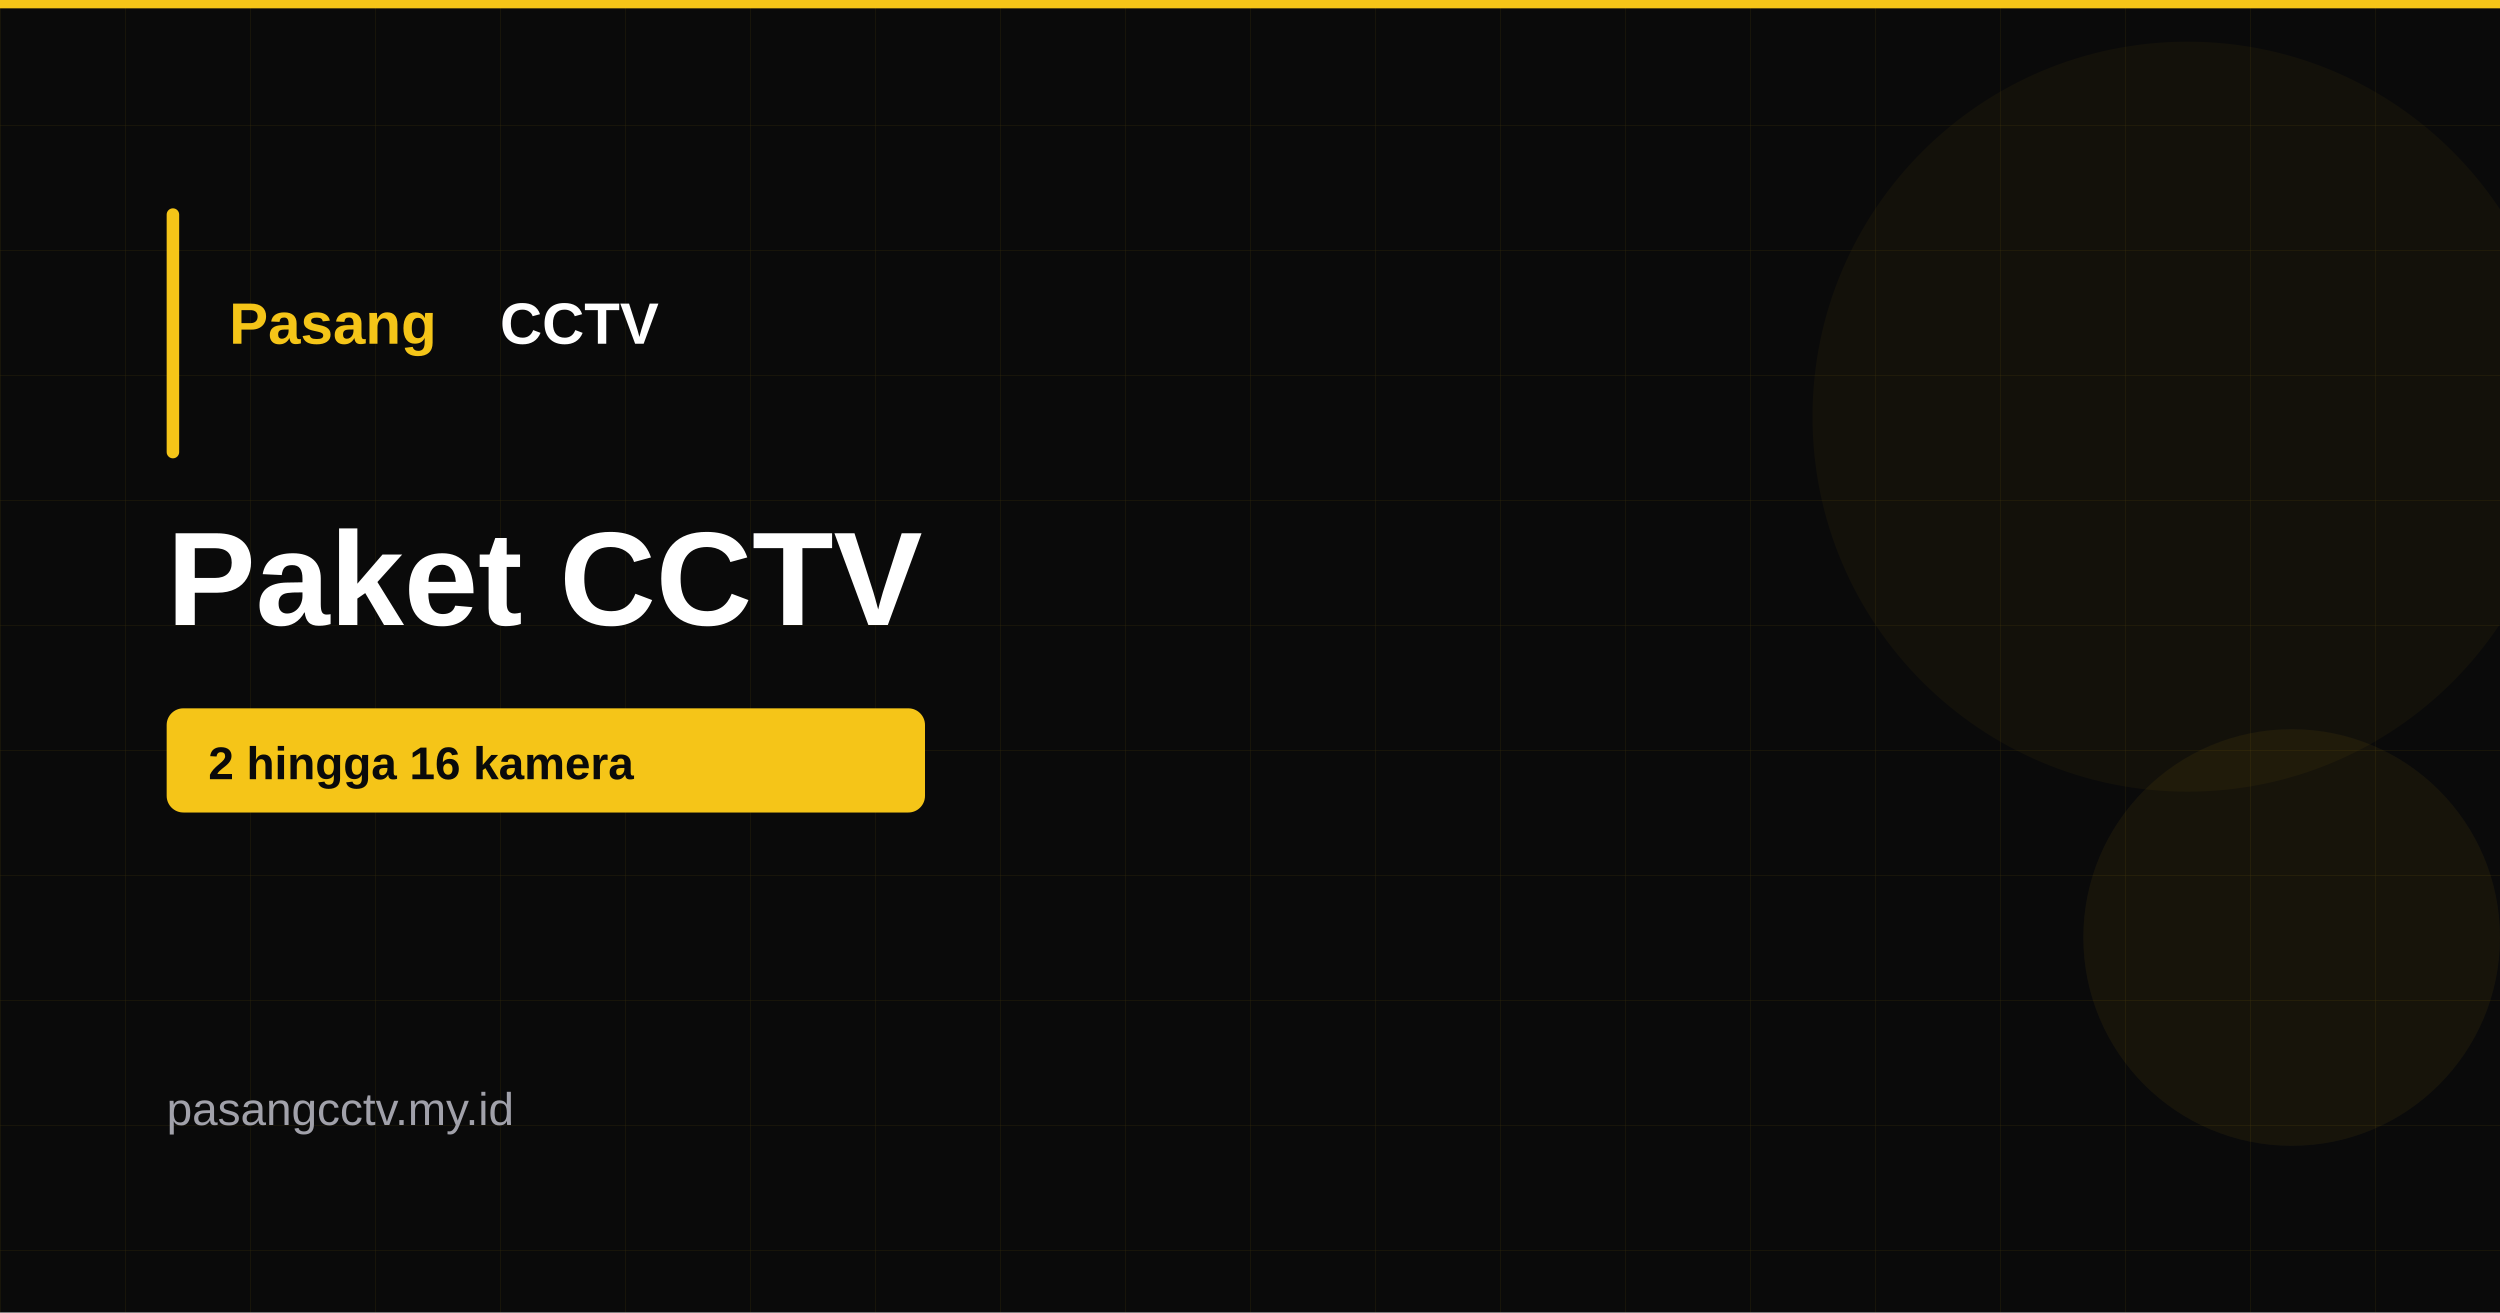
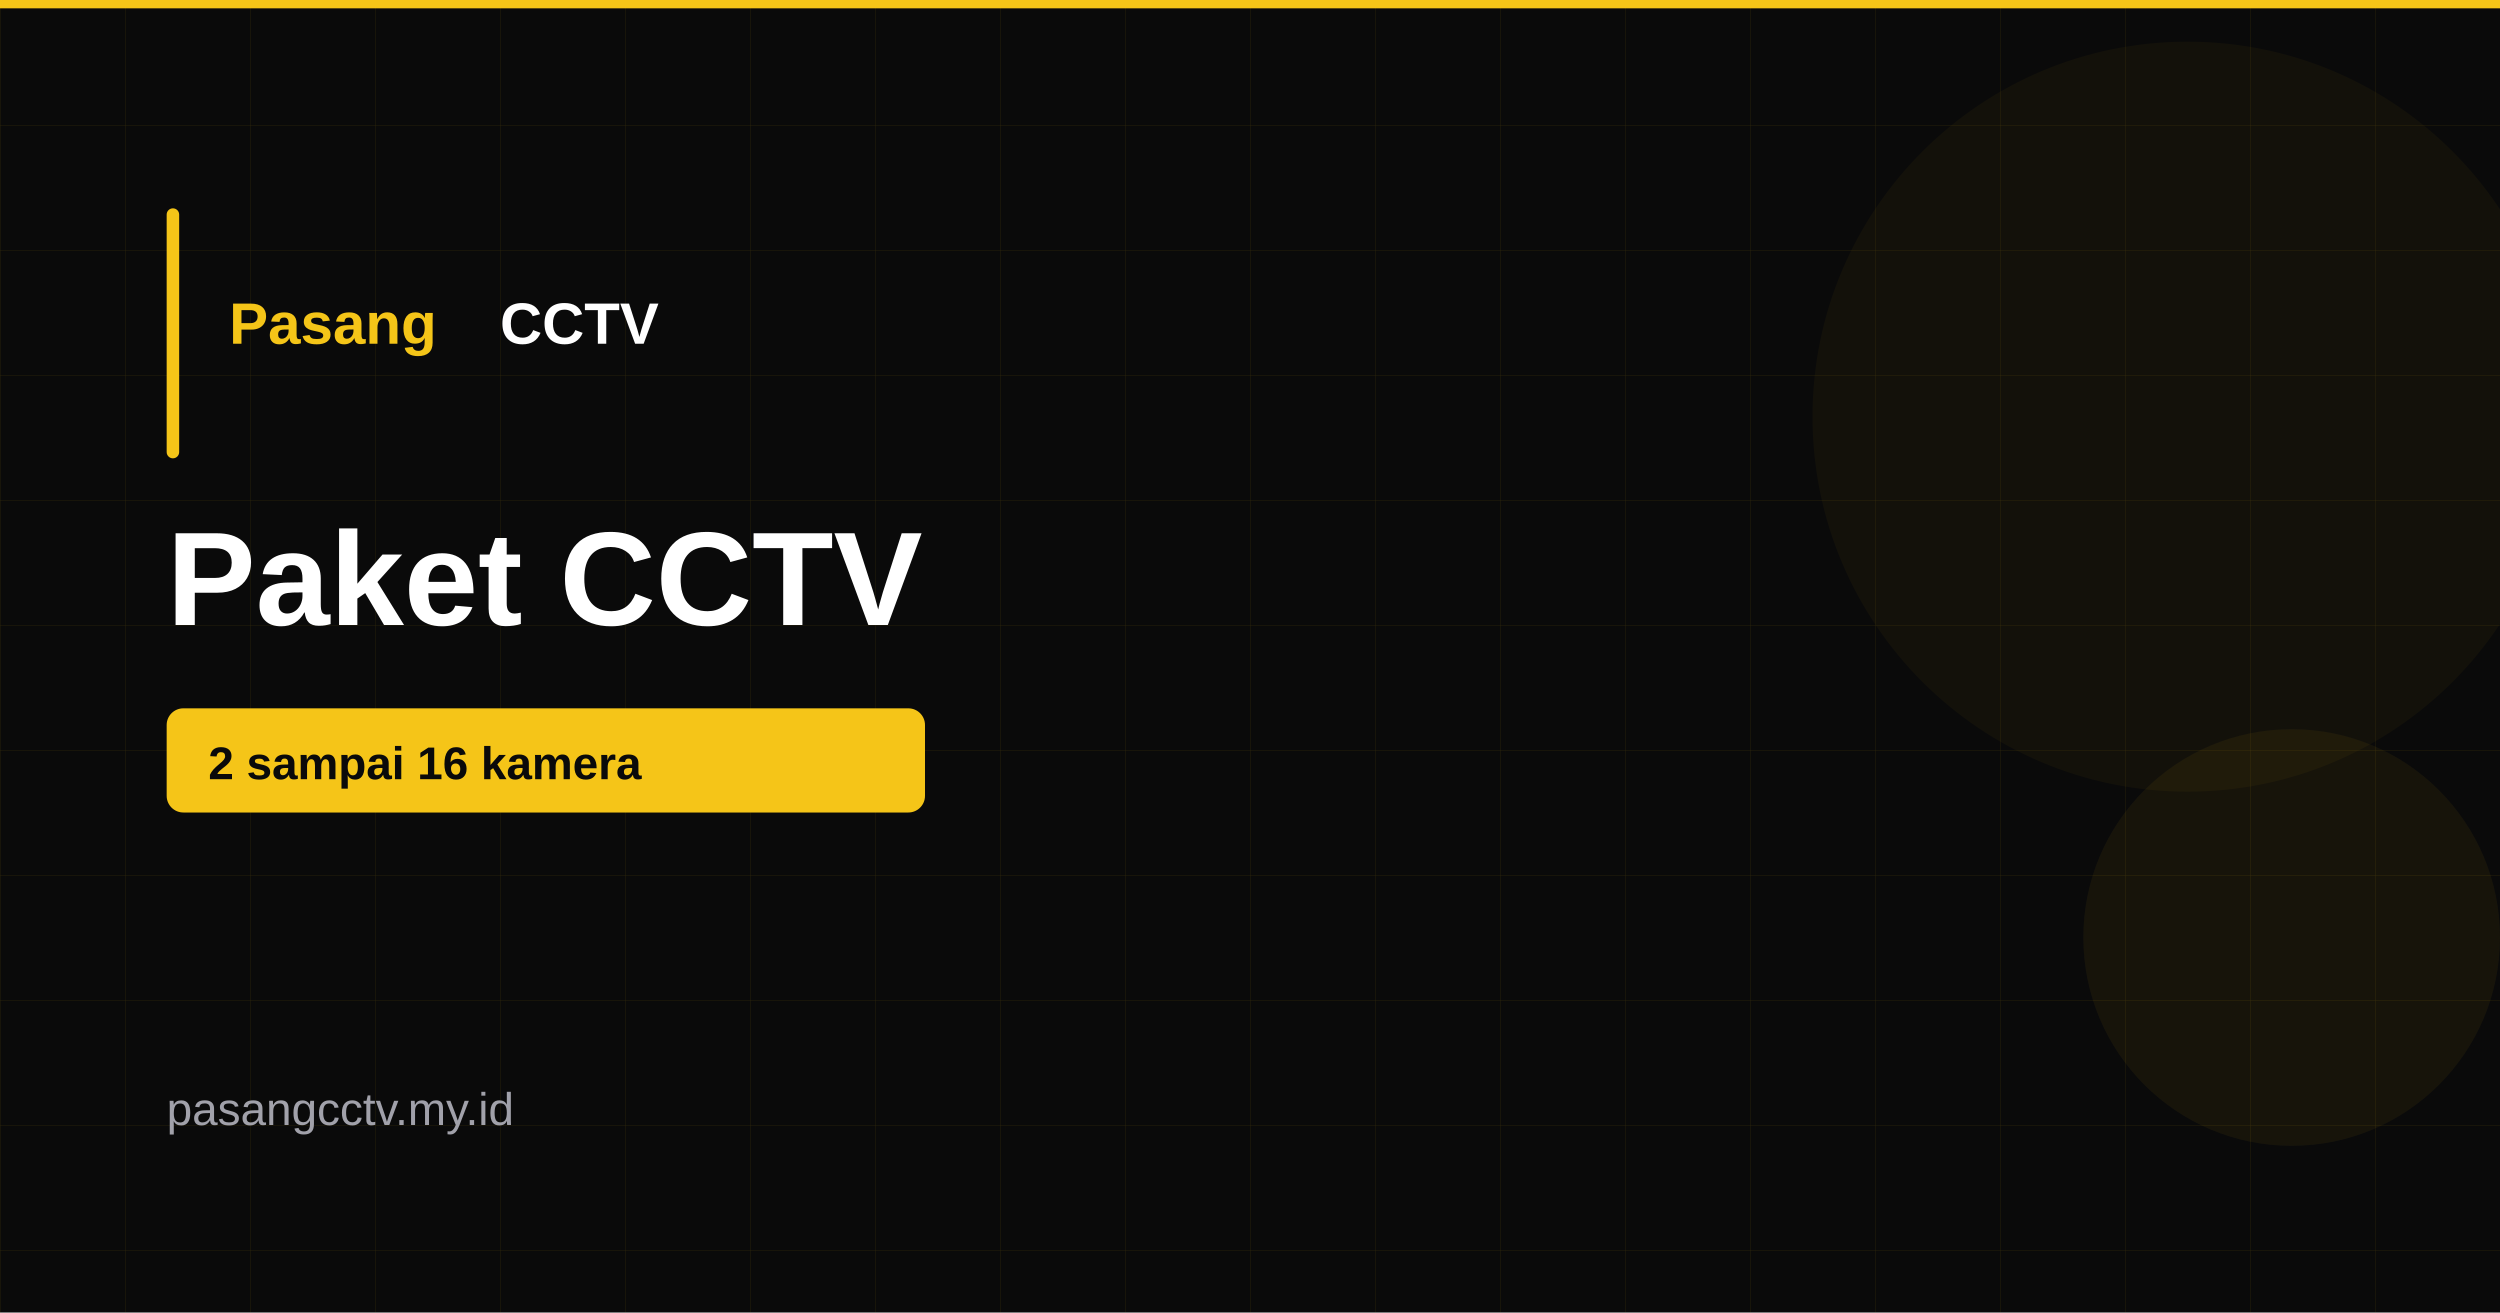
<svg xmlns="http://www.w3.org/2000/svg" width="1200" height="630" viewBox="0 0 1200 630">
  <defs>
    <pattern id="grid" width="60" height="60" patternUnits="userSpaceOnUse">
      <path d="M 60 0 L 0 0 0 60" fill="none" stroke="#F5C518" stroke-width="0.4" stroke-opacity="0.15" />
    </pattern>
  </defs>
  <rect width="1200" height="630" fill="#0A0A0A" />
  <rect width="1200" height="630" fill="url(#grid)" />
  <rect x="0" y="0" width="1200" height="4" fill="#F5C518" />
  <rect x="80" y="100" width="6" height="120" fill="#F5C518" rx="3" />
  <text x="110" y="165" font-family="Arial Black, Arial, sans-serif" font-size="28" font-weight="900" fill="#F5C518">Pasang</text>
  <text x="240" y="165" font-family="Arial Black, Arial, sans-serif" font-size="28" font-weight="900" fill="#FFFFFF">CCTV</text>
  <text x="80" y="300" font-family="Arial Black, Arial, sans-serif" font-size="64" font-weight="900" fill="#FFFFFF">Paket CCTV</text>
  <rect x="80" y="340" width="364" height="50" rx="8" fill="#F5C518" />
-   <text x="100" y="374" font-family="Arial, sans-serif" font-size="22" font-weight="700" fill="#0A0A0A">2 hingga 16 kamera</text>
+   <text x="100" y="374" font-family="Arial, sans-serif" font-size="22" font-weight="700" fill="#0A0A0A">2 sampai 16 kamera</text>
  <text x="80" y="540" font-family="Arial, sans-serif" font-size="22" fill="#A1A1AA">pasangcctv.my.id</text>
  <circle cx="1050" cy="200" r="180" fill="#F5C518" fill-opacity="0.04" />
  <circle cx="1100" cy="450" r="100" fill="#F5C518" fill-opacity="0.06" />
</svg>
